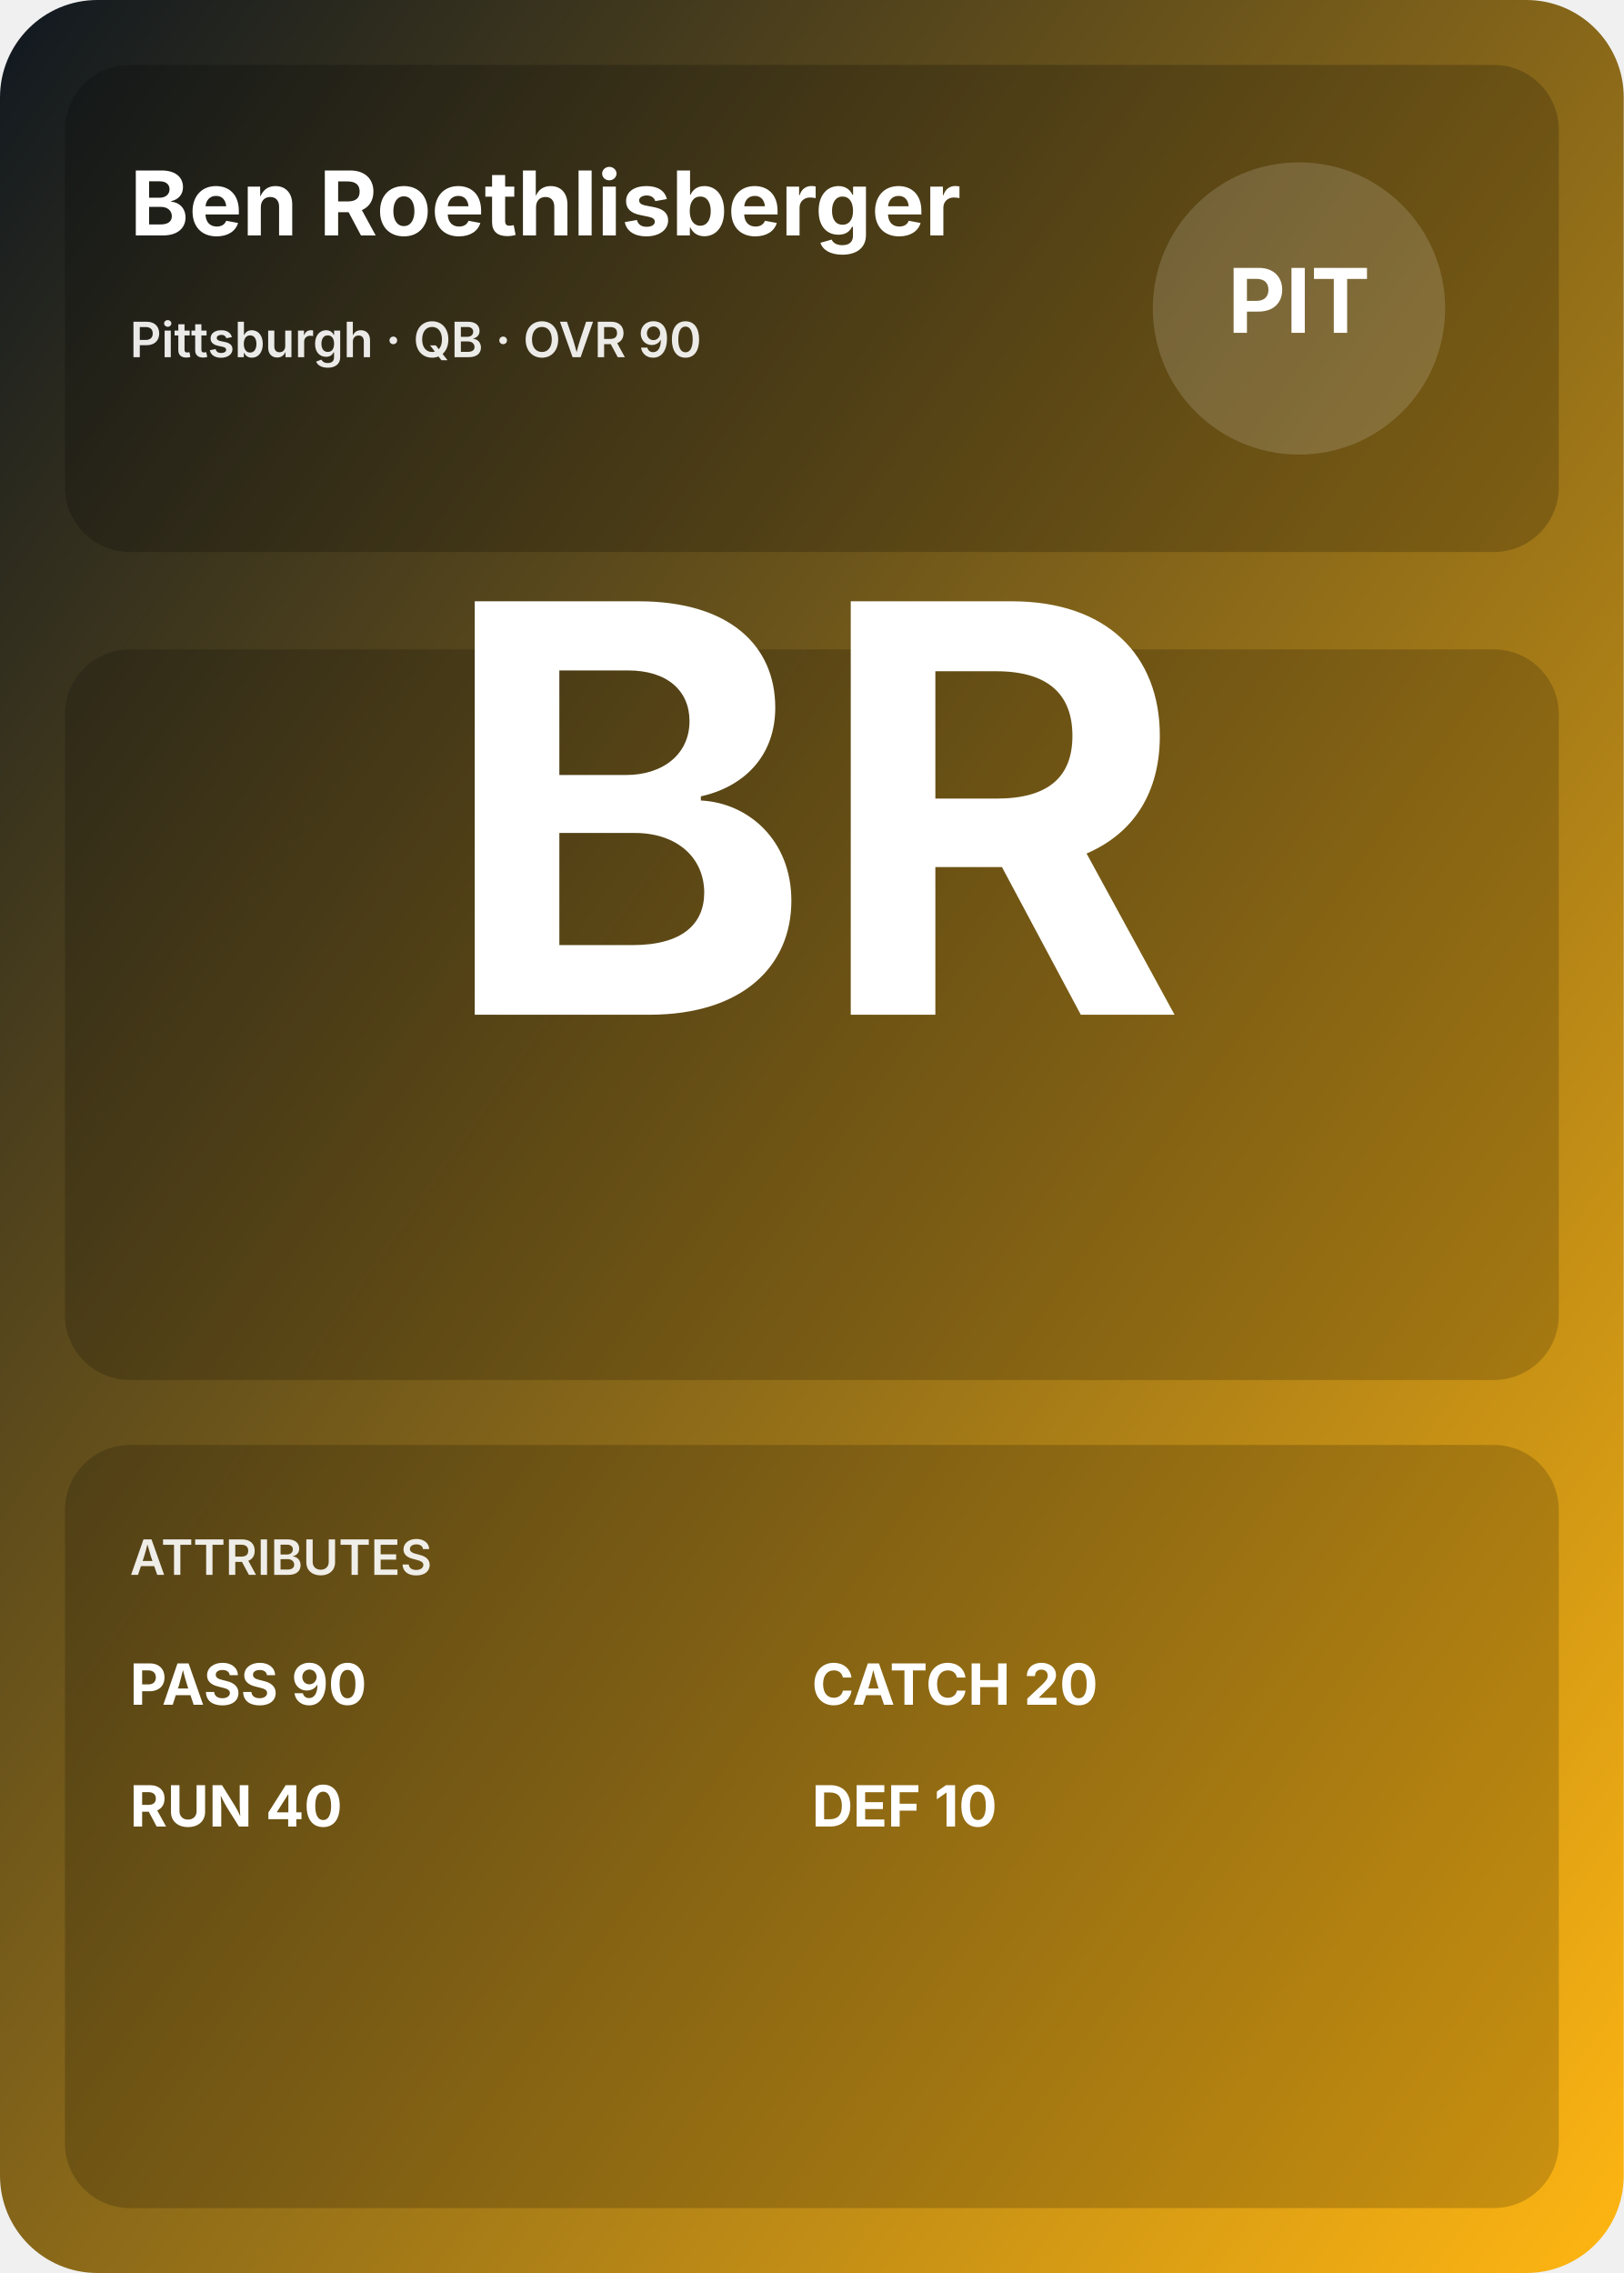
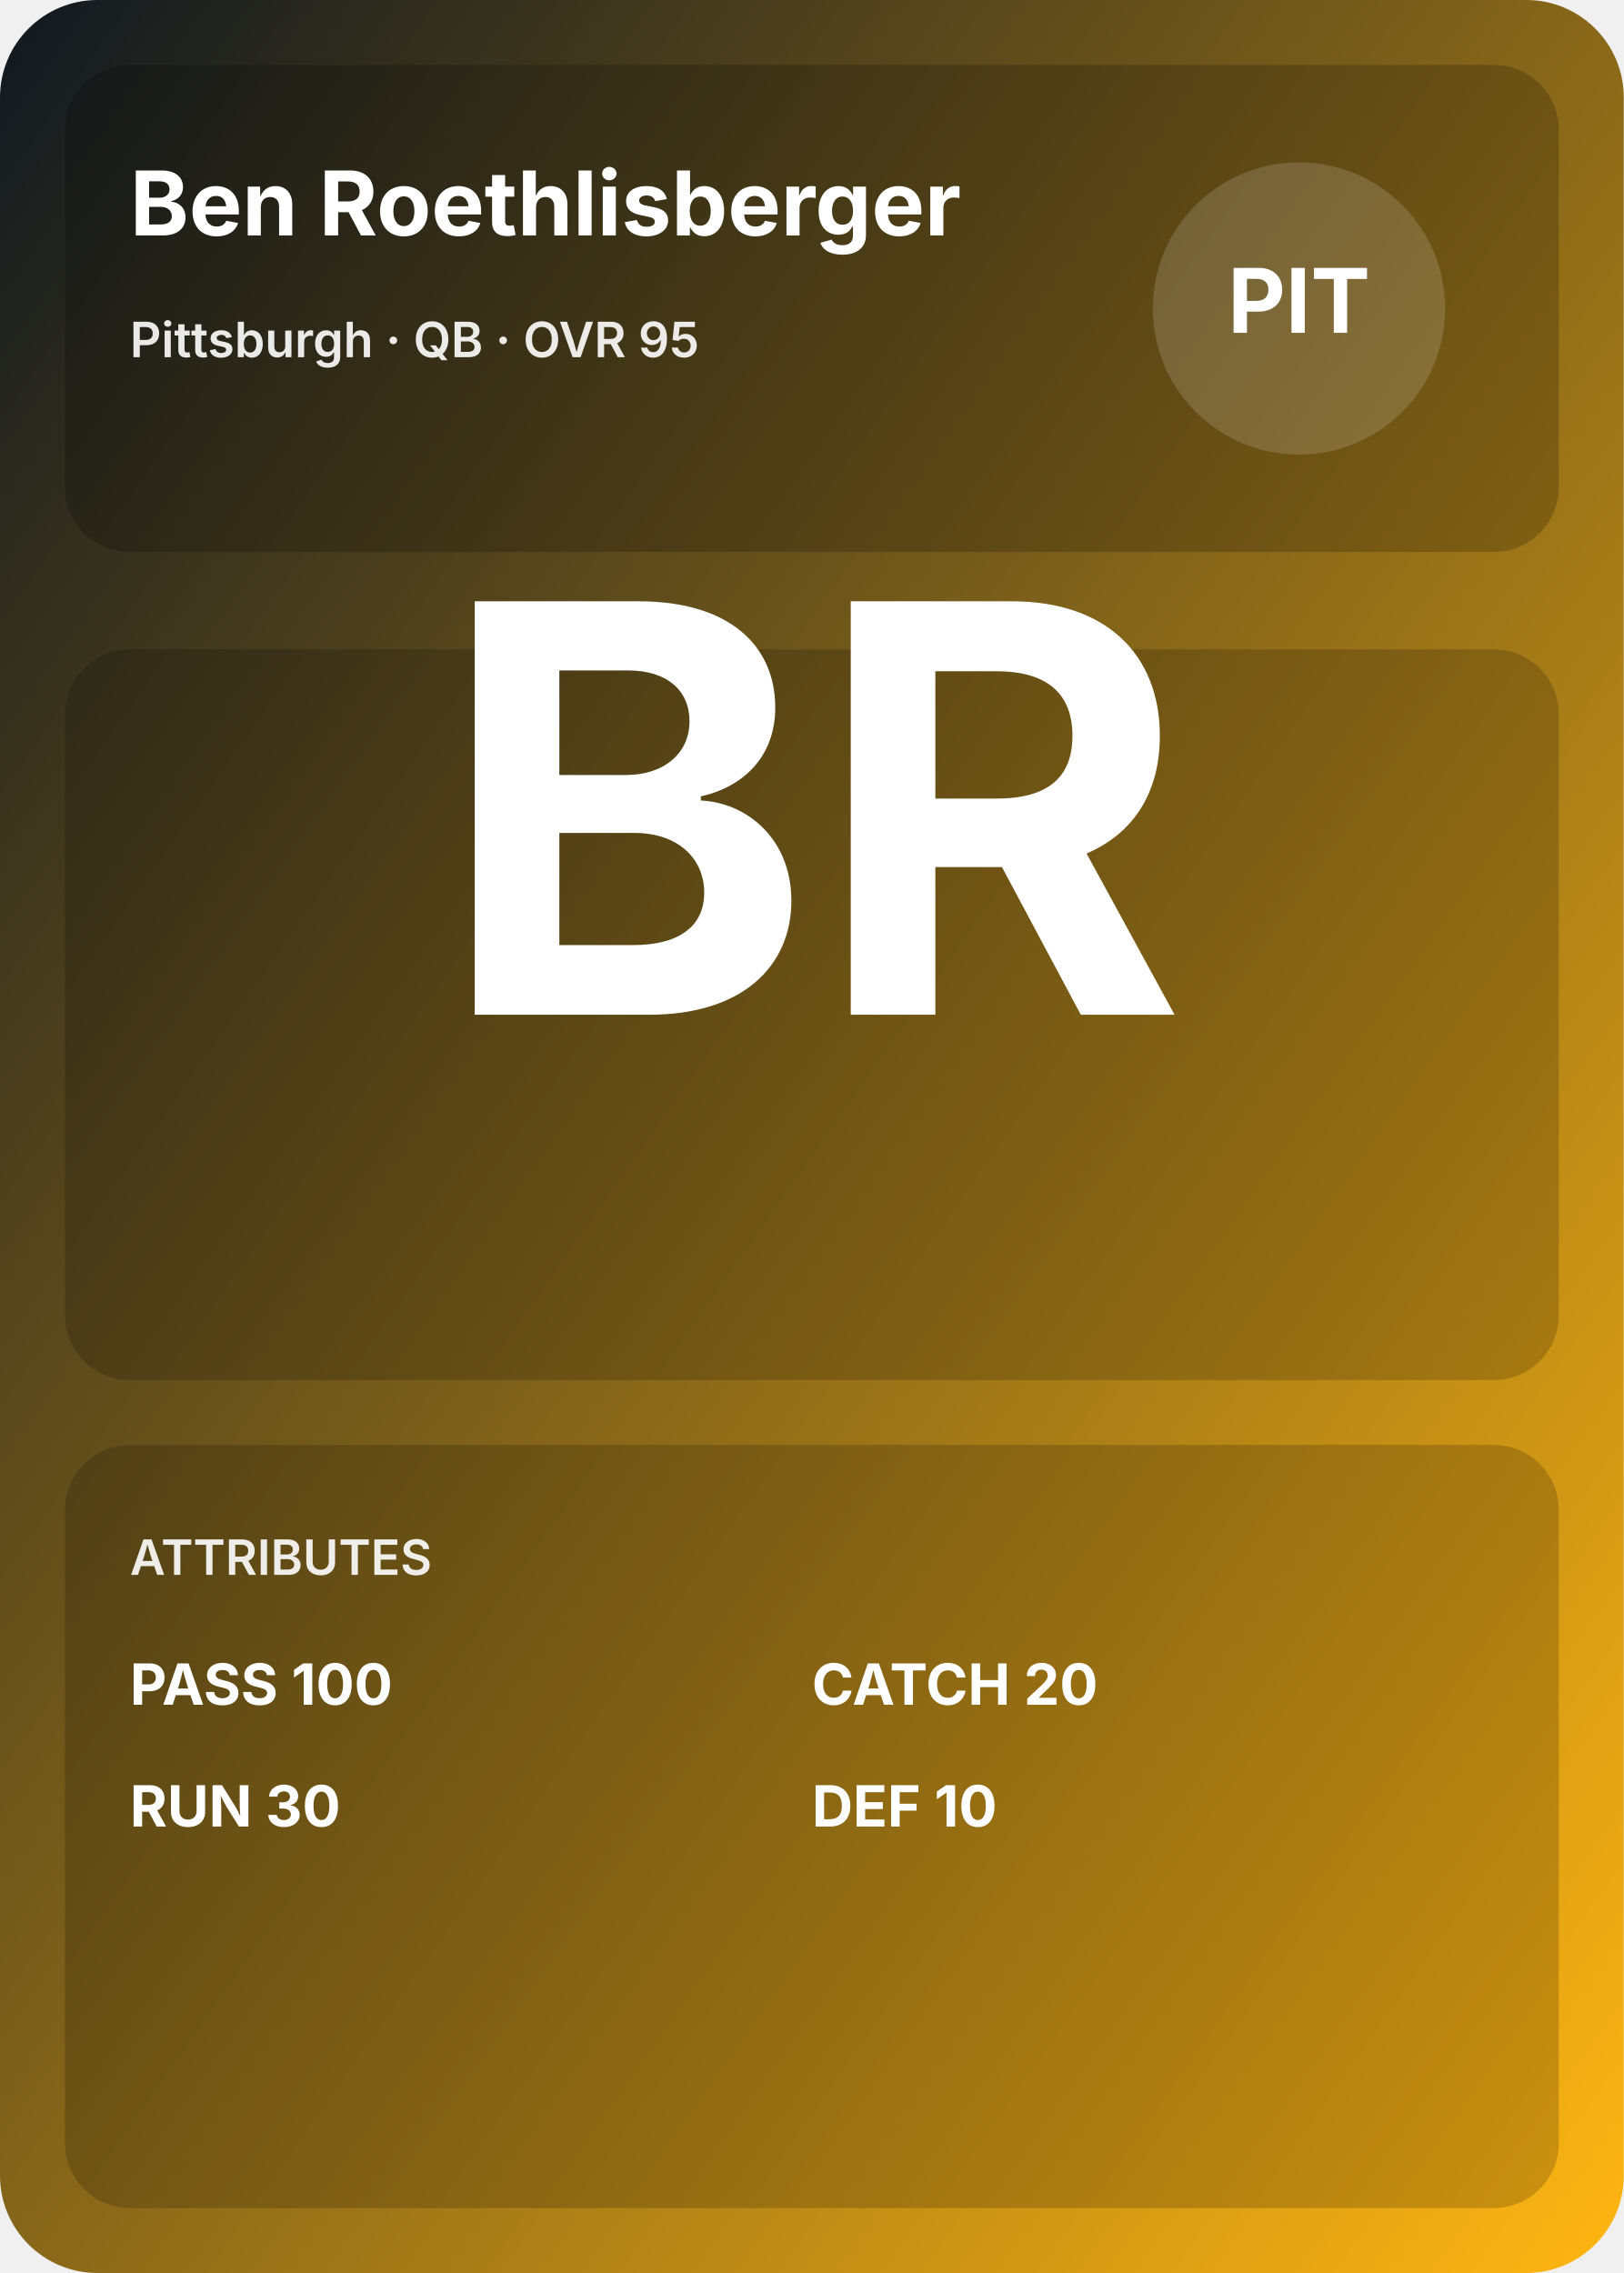
<svg xmlns="http://www.w3.org/2000/svg" viewBox="0 0 400 560">
  <defs>
    <style>
    .title { font: 700 22px Inter, system-ui, -apple-system, Segoe UI, Roboto; fill: #fff; }
    .label { font: 600 12px Inter, system-ui, -apple-system, Segoe UI, Roboto; fill: #fff; opacity: .9; }
    .stat  { font: 700 14px Inter, system-ui, -apple-system, Segoe UI, Roboto; fill: #fff; }
</style>
    <linearGradient id="bg" x1="0" y1="0" x2="1" y2="1">
      <stop offset="0%" stop-color="#101820" />
      <stop offset="100%" stop-color="#FFB612" />
    </linearGradient>
  </defs>
  <rect x="0" y="0" width="400" height="560" rx="24" fill="url(#bg)" />
  <rect x="16" y="16" width="368" height="120" rx="16" fill="rgba(0,0,0,.2)" />
  <text x="32" y="58" class="title">Ben Roethlisberger</text>
-   <text x="32" y="88" class="label">Pittsburgh · QB · OVR 90</text>
-   <g transform="translate(0,0)">
+   <text x="32" y="88" class="label">Pittsburgh · QB · OVR 95</text>
+   <g>
    <circle cx="320" cy="76" r="36" fill="rgba(255,255,255,.15)" />
    <text x="320" y="82" text-anchor="middle" class="title">PIT</text>
  </g>
-   <g transform="translate(0,0)">
+   <g>
    <rect x="16" y="160" width="368" height="180" rx="16" fill="rgba(0,0,0,.18)" />
    <text x="200" y="250" text-anchor="middle" class="title" style="font-size:140px">BR</text>
  </g>
-   <g transform="translate(0,0)">
+   <g>
    <rect x="16" y="356" width="368" height="188" rx="16" fill="rgba(0,0,0,.18)" />
    <text x="32" y="388" class="label">ATTRIBUTES</text>
-     <text x="32" y="420" class="stat">PASS 90</text>
-     <text x="32" y="450" class="stat">RUN 40</text>
+     <text x="32" y="420" class="stat">PASS 100</text>
+     <text x="32" y="450" class="stat">RUN 30</text>
    <text x="200" y="420" class="stat">CATCH 20</text>
    <text x="200" y="450" class="stat">DEF 10</text>
  </g>
</svg>
